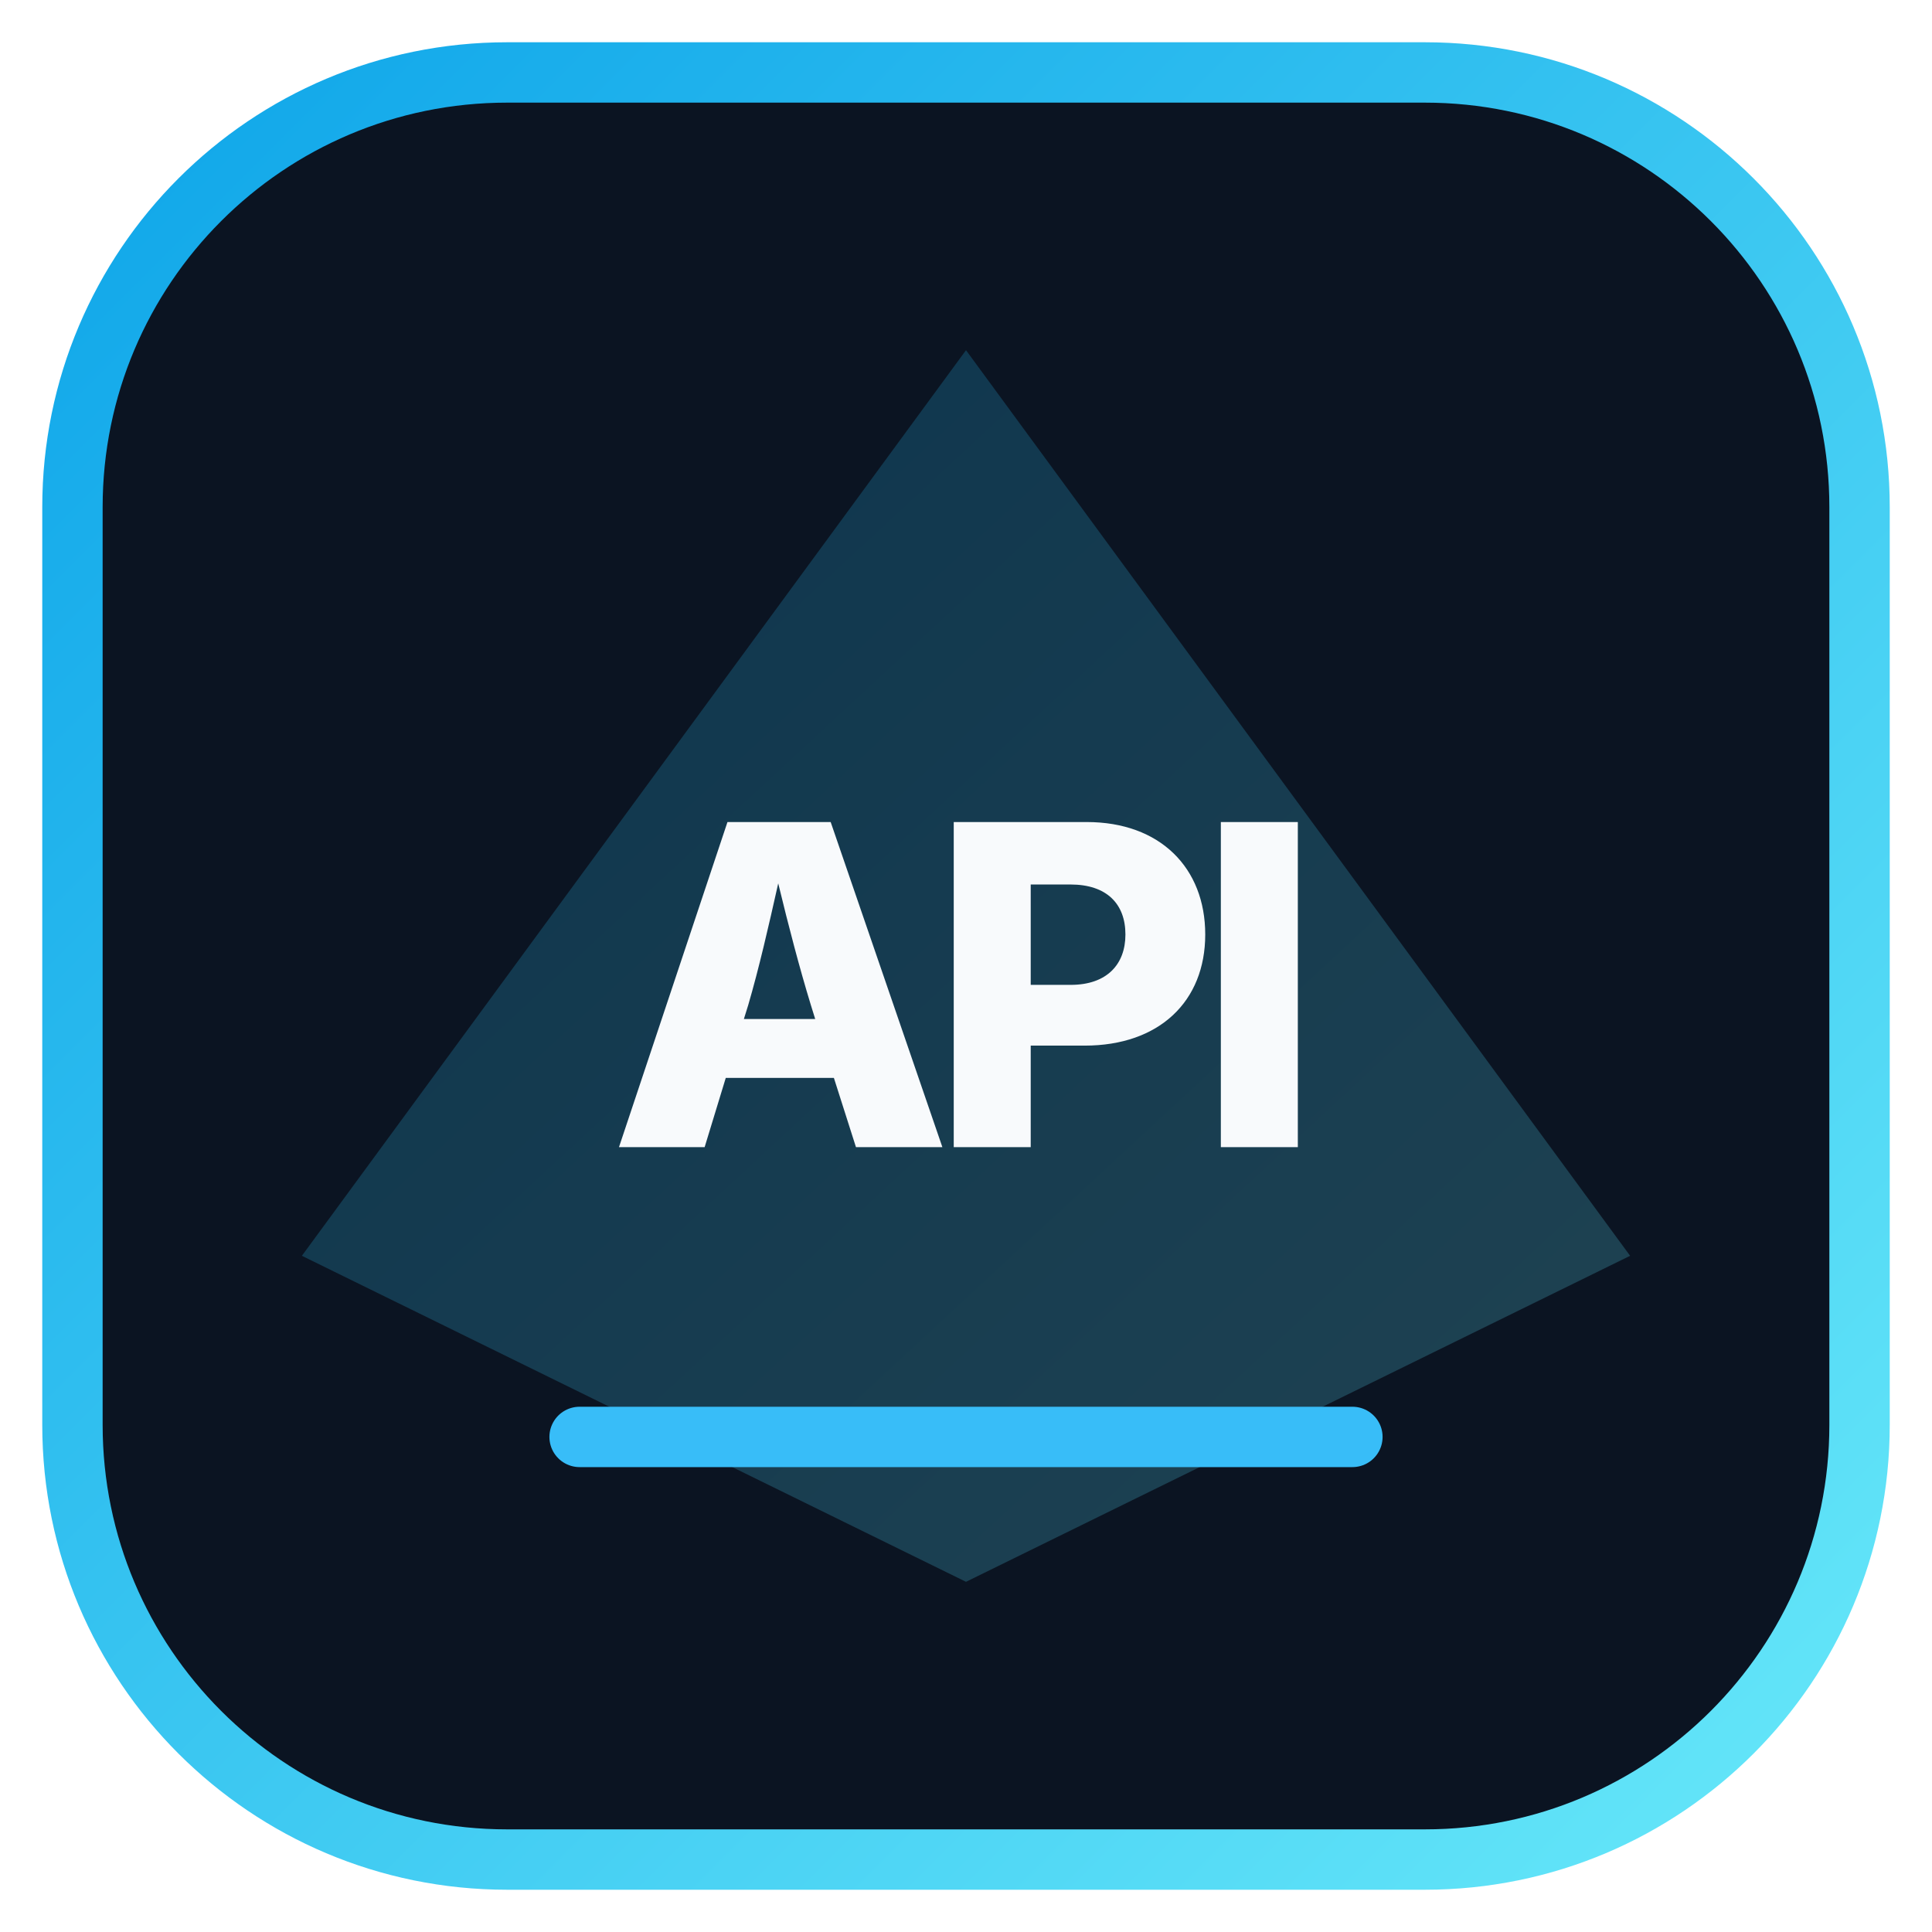
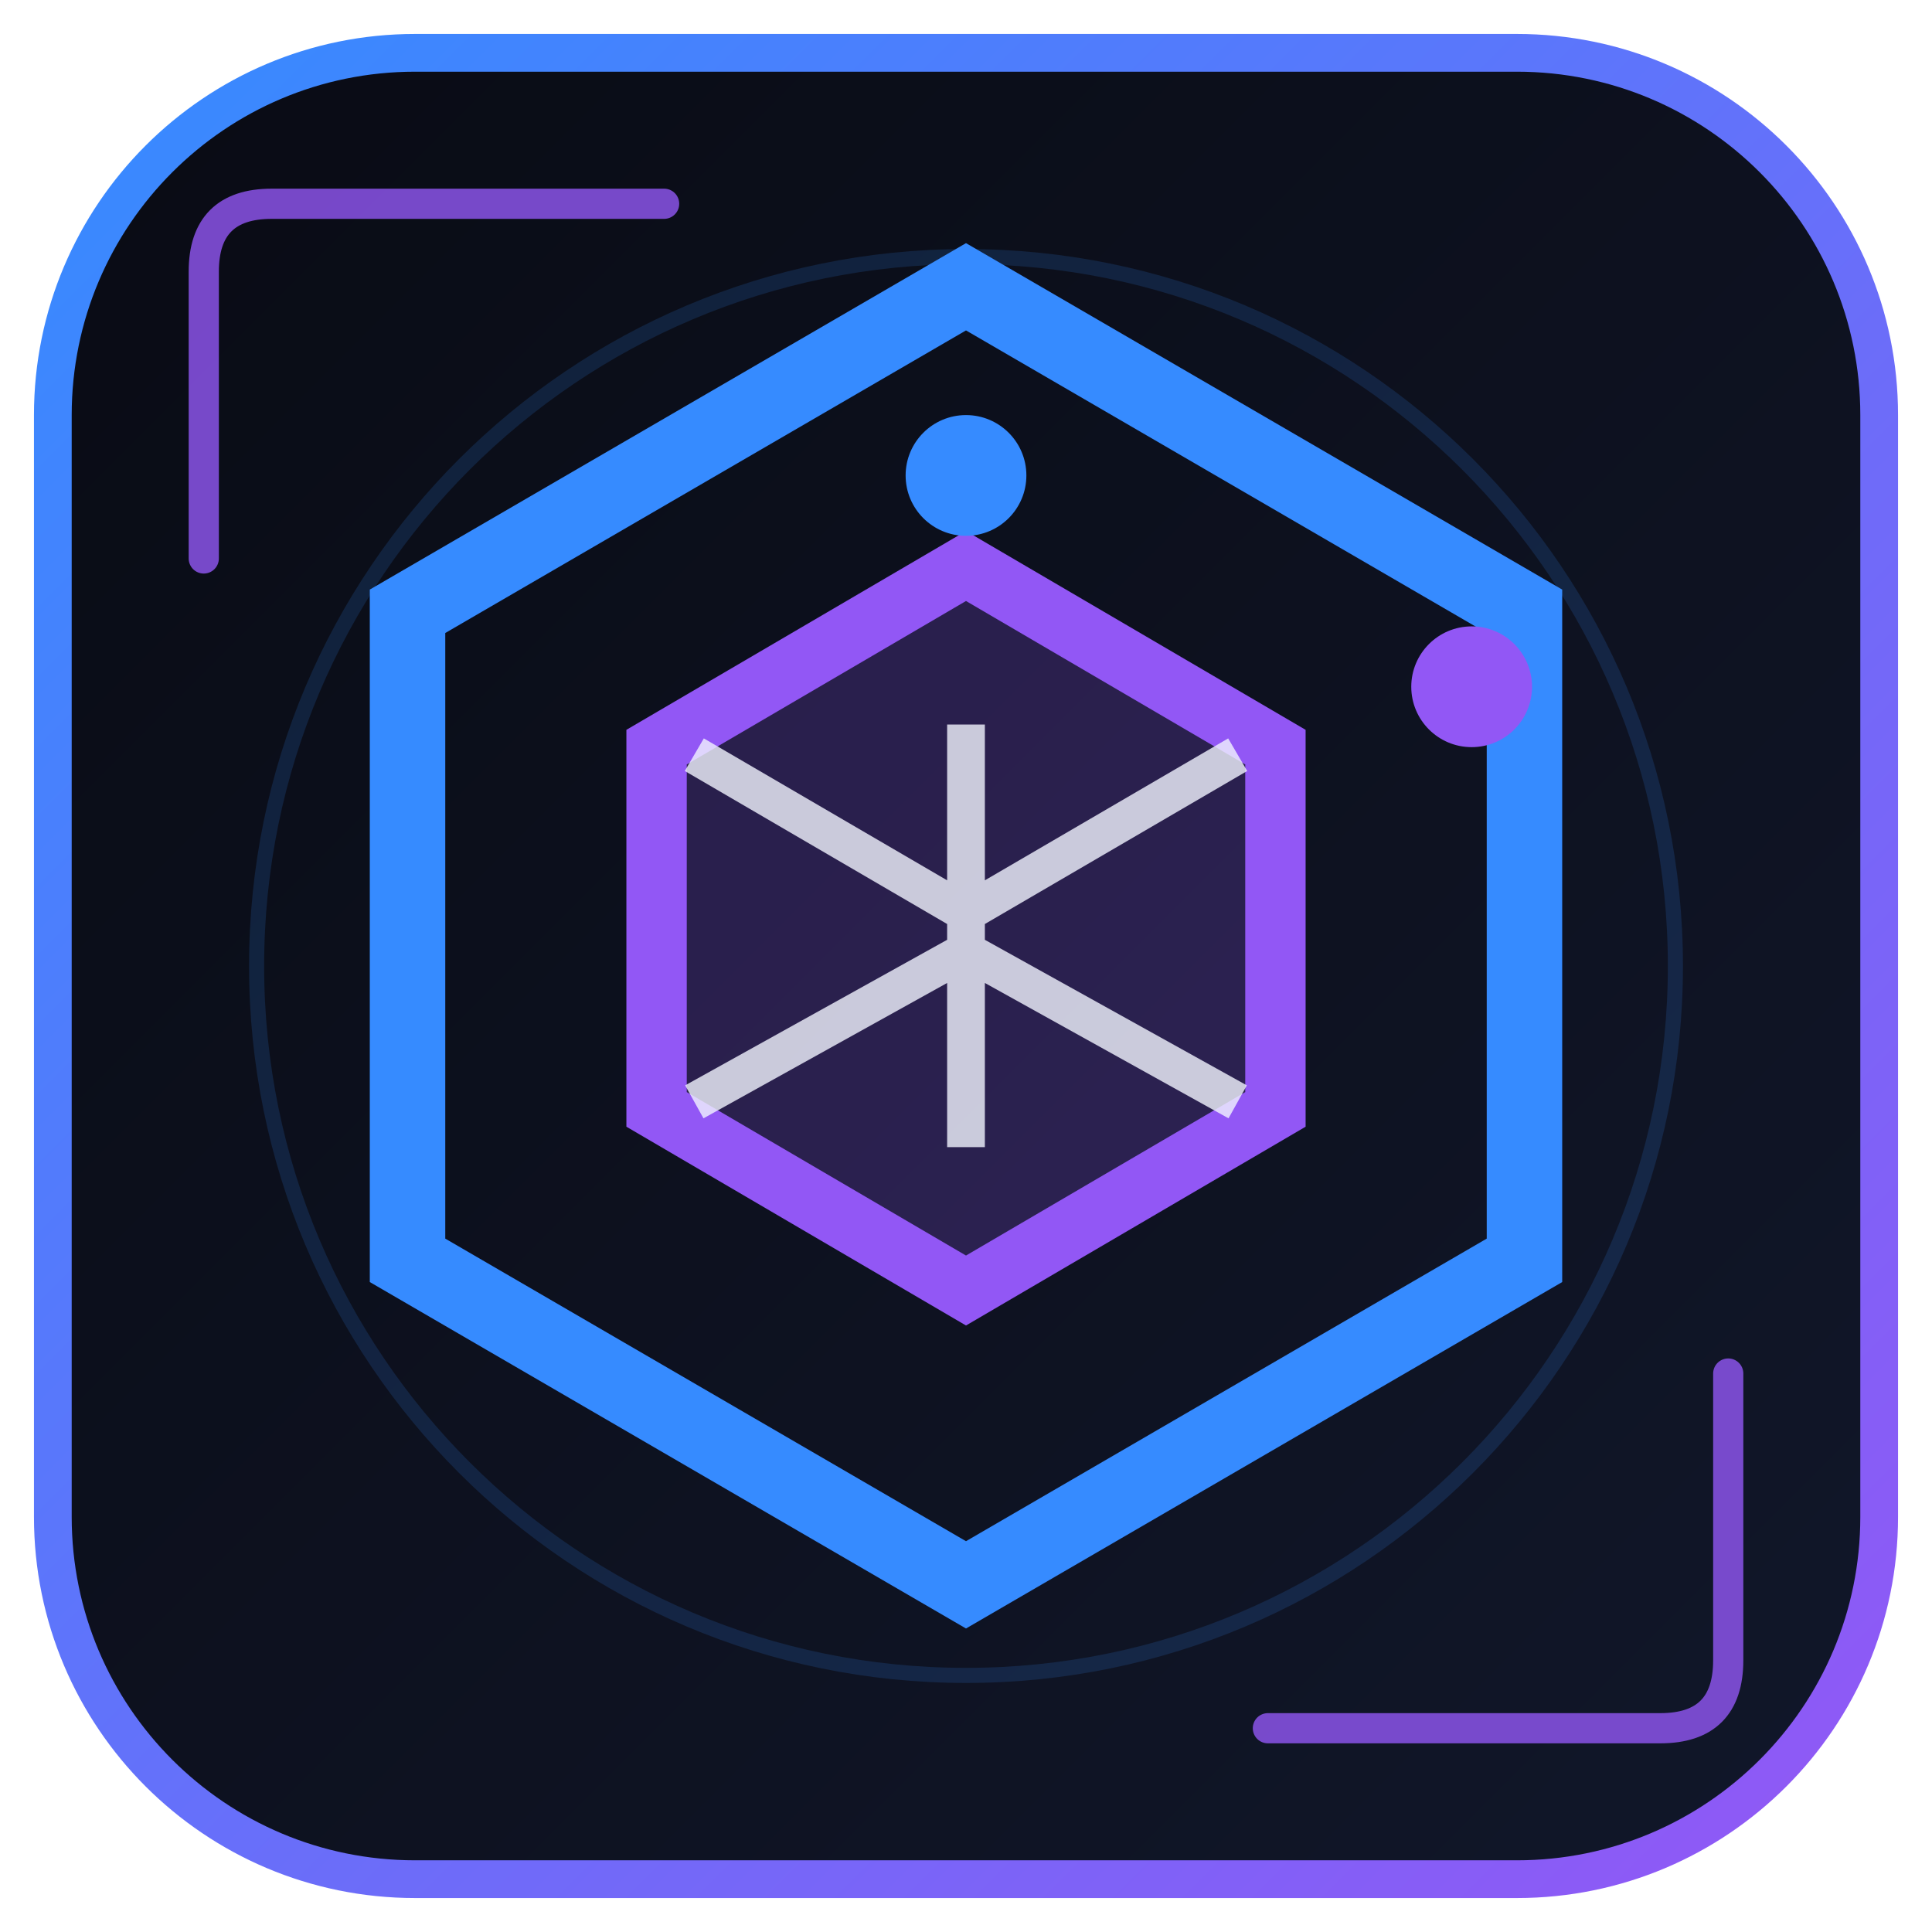
- <svg xmlns="http://www.w3.org/2000/svg" viewBox="0 0 160 160" role="img" aria-labelledby="t d">
+ <svg xmlns="http://www.w3.org/2000/svg" width="256" height="256" viewBox="0 0 256 256" role="img" aria-labelledby="title desc">
  <defs>
-     <linearGradient id="g" x1="0" y1="0" x2="1" y2="1">
-       <stop stop-color="#0EA5E9" />
-       <stop offset="1" stop-color="#67E8F9" />
+     <linearGradient id="frame" x1="0" y1="0" x2="1" y2="1">
+       <stop stop-color="#368BFF" />
+       <stop offset="1" stop-color="#9257F5" />
+     </linearGradient>
+     <linearGradient id="surface" x1="0" y1="0" x2="1" y2="1">
+       <stop stop-color="#090B14" />
+       <stop offset="1" stop-color="#11172A" />
    </linearGradient>
  </defs>
-   <rect x="6" y="6" width="148" height="148" rx="36" fill="#0B1422" stroke="url(#g)" stroke-width="5" />
-   <path d="M25 104 80 29l55 75-55 27z" fill="url(#g)" opacity=".22" />
-   <text x="80" y="95" fill="#F8FAFC" font-family="Inter,Segoe UI,Arial,sans-serif" font-size="37" font-weight="800" text-anchor="middle" letter-spacing="-2">API</text>
-   <path d="M48 119h64" stroke="#38BDF8" stroke-width="5" stroke-linecap="round" />
+   <rect x="7" y="7" width="242" height="242" rx="48" fill="url(#surface)" stroke="url(#frame)" stroke-width="5" />
+   <path d="M27 74V36q0-9 9-9h52M229 182v38q0 9-9 9h-52" fill="none" stroke="#9257F5" stroke-width="4" stroke-linecap="round" opacity=".8" />
+   <circle cx="128" cy="128" r="94" fill="none" stroke="#368BFF" stroke-opacity=".16" stroke-width="2" />
+   <path d="M128 38 202 81v86l-74 43-74-43V81z" fill="none" stroke="#368BFF" stroke-width="10" />
+   <path d="M128 75 169 99v48l-41 24-41-24V99z" fill="#9257F5" fill-opacity=".22" stroke="#9257F5" stroke-width="8" />
+   <path d="M128 96v56M92 100l36 21 36-21M92 146l36-20 36 20" fill="none" stroke="#F2F5FF" stroke-opacity=".8" stroke-width="5" />
+   <circle cx="128" cy="63" r="8" fill="#368BFF" />
+   <circle cx="195" cy="91" r="8" fill="#9257F5" />
</svg>
